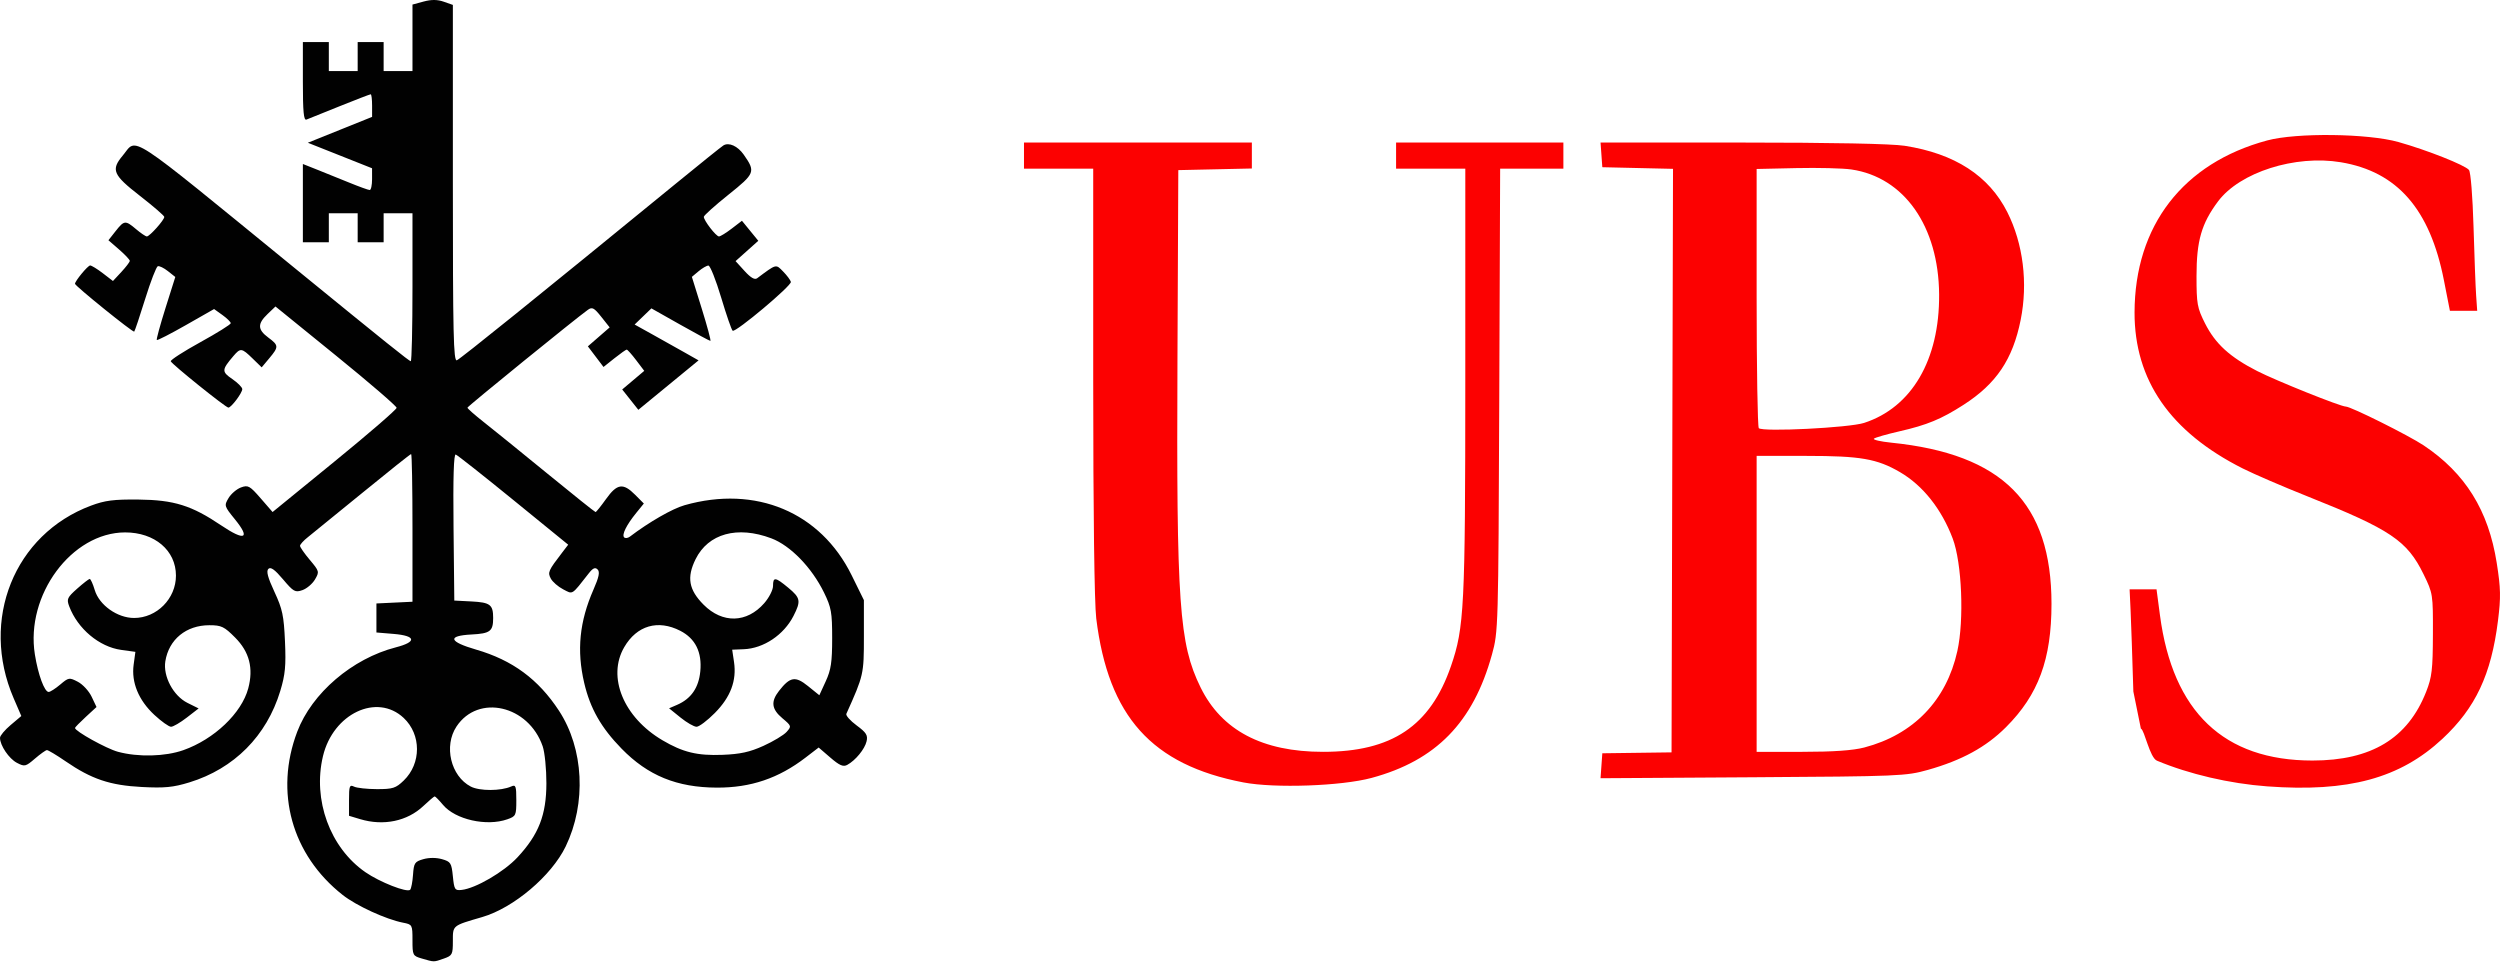
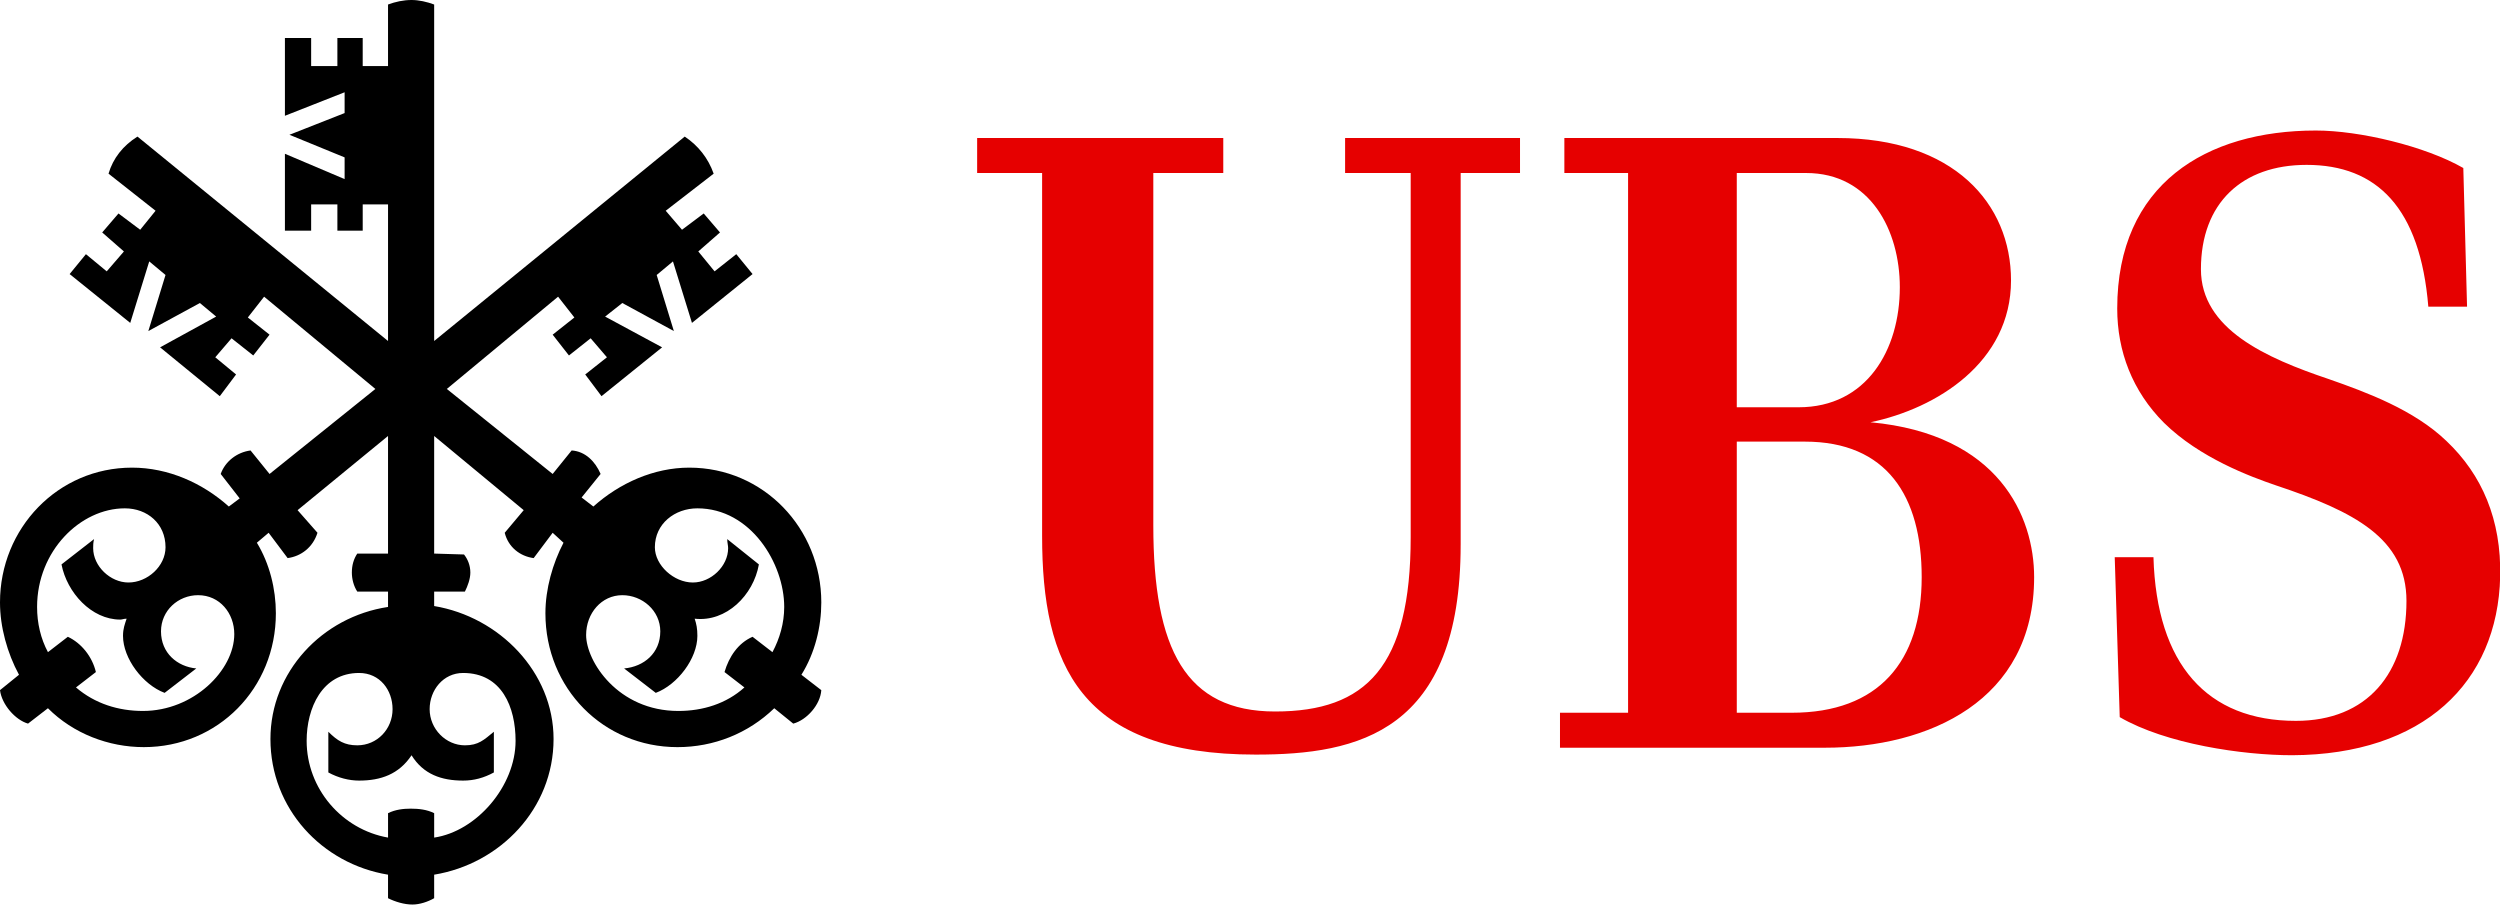
- <svg xmlns="http://www.w3.org/2000/svg" width="535.395" height="205.867" id="svg2" version="1.0">
-   <defs id="defs4" />
-   <g id="layer1" transform="translate(-127.5114,-471.436)">
-     <g id="g2189" transform="translate(-4.043604,37.50739)">
-       <path style="fill:#fc0101" d="M 617.087,602.336 C 609.045,601.742 600.369,599.72 593.484,596.837 C 591.926,596.185 590.824,590.255 590.04,589.957 L 588.429,582.017 C 588.219,574.942 587.953,567.127 587.837,564.649 L 587.626,560.145 L 590.51,560.145 L 593.395,560.145 L 594.128,565.686 C 596.868,586.386 607.801,596.804 626.783,596.804 C 639.389,596.804 647.204,592.075 651.14,582.067 C 652.368,578.944 652.557,577.335 652.582,569.768 C 652.61,561.156 652.589,561.016 650.58,556.908 C 647.056,549.697 643.493,547.306 625.739,540.237 C 620.473,538.141 614.219,535.444 611.84,534.246 C 596.336,526.432 588.655,515.347 588.686,500.831 C 588.726,482.26 599.065,468.856 617.091,464.005 C 623.366,462.316 638.655,462.5 645.198,464.344 C 651.333,466.072 659.445,469.285 660.305,470.328 C 660.673,470.774 661.093,476.03 661.282,482.541 C 661.464,488.828 661.715,495.44 661.84,497.234 L 662.067,500.496 L 659.145,500.496 L 656.223,500.496 L 654.94,493.953 C 651.952,478.718 644.939,470.687 632.862,468.675 C 623.086,467.045 611.239,470.818 606.574,477.047 C 603.027,481.782 601.957,485.49 601.957,493.04 C 601.957,499.042 602.104,499.855 603.791,503.204 C 605.983,507.556 609.098,510.401 614.929,513.38 C 619.014,515.467 632.809,521 633.928,521 C 635.014,521 647.406,527.178 650.609,529.316 C 659.518,535.264 664.48,543.246 666.248,554.474 C 667.112,559.962 667.151,561.792 666.515,566.876 C 665.073,578.398 661.715,585.536 654.627,592.146 C 645.542,600.618 634.476,603.622 617.087,602.336 z M 397.875,601.497 C 378.21,597.73 368.912,587.379 366.324,566.374 C 365.924,563.131 365.675,543.629 365.675,515.58 L 365.675,470.05 L 358.262,470.05 L 350.85,470.05 L 350.85,467.254 L 350.85,464.458 L 375.25,464.458 L 399.65,464.458 L 399.65,467.235 L 399.65,470.013 L 391.774,470.187 L 383.898,470.361 L 383.718,510.748 C 383.482,563.3 384.076,571.763 388.654,581.116 C 393.17,590.344 401.896,594.94 414.899,594.94 C 429.646,594.94 437.866,589.426 442.3,576.561 C 445.137,568.331 445.355,563.983 445.359,515.563 L 445.362,470.05 L 437.95,470.05 L 430.537,470.05 L 430.537,467.254 L 430.537,464.458 L 448.451,464.458 L 466.365,464.458 L 466.365,467.254 L 466.365,470.05 L 459.594,470.05 L 452.824,470.05 L 452.631,519.602 C 452.44,568.632 452.423,569.206 451.063,574.125 C 447.043,588.655 439.095,596.796 425.286,600.527 C 418.836,602.27 404.55,602.776 397.875,601.497 z M 474.513,597.922 L 474.704,595.25 L 482.117,595.152 L 489.53,595.053 L 489.687,532.571 L 489.845,470.088 L 482.275,469.914 L 474.704,469.739 L 474.515,467.099 L 474.325,464.458 L 504.665,464.458 C 523.852,464.458 536.638,464.712 539.448,465.149 C 550.175,466.817 557.501,471.554 561.441,479.37 C 564.838,486.109 565.884,494.551 564.299,502.435 C 562.599,510.893 559.092,516.106 552.061,520.627 C 547.309,523.683 544.248,524.948 538.331,526.301 C 535.613,526.923 533.159,527.627 532.879,527.866 C 532.598,528.106 534.266,528.494 536.585,528.73 C 560.447,531.155 570.899,541.67 570.899,563.251 C 570.899,575.133 568.094,582.727 561.14,589.672 C 556.877,593.929 551.703,596.756 544.41,598.813 C 539.749,600.127 538.333,600.187 506.944,600.386 L 474.322,600.593 L 474.513,597.922 z M 530.798,594.013 C 541.343,591.25 548.396,583.941 550.739,573.349 C 552.213,566.687 551.71,554.474 549.747,549.271 C 547.361,542.945 543.337,537.88 538.433,535.029 C 533.531,532.179 529.977,531.563 518.451,531.563 L 507.753,531.563 L 507.753,563.251 L 507.753,594.94 L 517.507,594.94 C 524.16,594.94 528.385,594.645 530.798,594.013 z M 530.764,524.498 C 540.979,521.179 546.937,510.978 546.833,496.982 C 546.726,482.384 539.348,471.88 528.038,470.222 C 526.224,469.957 520.918,469.824 516.247,469.928 L 507.753,470.117 L 507.753,497.63 C 507.753,512.762 507.961,525.36 508.216,525.625 C 509.021,526.465 527.563,525.538 530.764,524.498 z " id="path2195" />
-       <path style="fill:#010101" d="M 221.898,639.206 C 219.953,638.641 219.89,638.518 219.89,635.273 C 219.89,631.987 219.851,631.915 217.883,631.531 C 214.21,630.815 207.881,627.907 204.925,625.578 C 194.036,616.998 190.304,603.579 195.207,590.637 C 198.342,582.362 206.992,574.963 216.347,572.555 C 220.867,571.391 220.653,570.09 215.875,569.689 L 212.169,569.379 L 212.169,566.272 L 212.169,563.165 L 216.03,562.98 L 219.89,562.795 L 219.89,546.981 C 219.89,538.283 219.761,531.166 219.603,531.166 C 219.444,531.166 214.786,534.871 209.25,539.399 C 203.714,543.927 198.423,548.231 197.492,548.964 C 196.561,549.696 195.803,550.535 195.808,550.828 C 195.813,551.12 196.759,552.478 197.911,553.845 C 199.943,556.257 199.976,556.38 199.014,558.021 C 198.47,558.951 197.258,559.981 196.323,560.309 C 194.763,560.856 194.416,560.663 192.167,557.997 C 190.399,555.901 189.523,555.275 189.032,555.758 C 188.538,556.244 188.894,557.593 190.328,560.675 C 192.042,564.359 192.342,565.769 192.586,571.285 C 192.817,576.523 192.639,578.398 191.579,581.901 C 188.663,591.53 181.683,598.55 172.107,601.484 C 168.628,602.549 166.812,602.725 161.914,602.469 C 155.098,602.112 151.166,600.787 145.615,596.976 C 143.666,595.638 141.859,594.554 141.6,594.568 C 141.341,594.582 140.185,595.406 139.03,596.4 C 137.042,598.109 136.835,598.158 135.179,597.296 C 133.478,596.411 131.555,593.566 131.555,591.933 C 131.555,591.489 132.582,590.258 133.837,589.198 L 136.12,587.271 L 134.474,583.452 C 127.24,566.675 134.608,548.352 151.059,542.209 C 154.04,541.096 155.925,540.855 161.206,540.912 C 168.84,540.995 172.585,542.167 178.958,546.466 C 184.001,549.866 185.249,549.298 181.864,545.143 C 179.573,542.33 179.536,542.209 180.502,540.593 C 181.048,539.68 182.244,538.657 183.16,538.321 C 184.684,537.761 185.045,537.961 187.379,540.646 L 189.93,543.584 L 203.212,532.749 C 210.516,526.79 216.493,521.622 216.493,521.266 C 216.493,520.91 210.655,515.881 203.52,510.091 L 190.548,499.563 L 188.849,501.19 C 186.667,503.28 186.705,504.504 189.004,506.214 C 191.266,507.897 191.281,508.195 189.226,510.652 L 187.596,512.601 L 185.645,510.699 C 183.313,508.426 183.059,508.395 181.525,510.196 C 179.022,513.136 179.003,513.528 181.293,515.097 C 182.472,515.904 183.438,516.876 183.44,517.257 C 183.445,518.069 181.077,521.226 180.465,521.222 C 179.904,521.219 168.359,511.938 168.127,511.303 C 168.027,511.028 170.876,509.189 174.459,507.216 C 178.042,505.243 180.973,503.413 180.973,503.149 C 180.973,502.885 180.17,502.094 179.188,501.39 L 177.403,500.112 L 171.382,503.541 C 168.071,505.428 165.26,506.869 165.135,506.744 C 165.011,506.619 165.852,503.53 167.003,499.88 L 169.097,493.244 L 167.518,491.995 C 166.65,491.307 165.675,490.834 165.351,490.942 C 165.028,491.051 163.814,494.19 162.654,497.92 C 161.493,501.649 160.434,504.811 160.299,504.946 C 160.05,505.197 147.616,495.157 147.616,494.705 C 147.616,494.11 150.371,490.779 150.862,490.779 C 151.161,490.779 152.381,491.528 153.575,492.443 L 155.745,494.108 L 157.549,492.167 C 158.541,491.099 159.353,490.03 159.353,489.791 C 159.353,489.552 158.323,488.462 157.065,487.368 L 154.777,485.378 L 156.293,483.453 C 158.151,481.093 158.403,481.067 160.701,483.012 C 161.71,483.866 162.747,484.565 163.005,484.565 C 163.601,484.565 166.775,481.004 166.738,480.377 C 166.722,480.117 164.372,478.088 161.515,475.867 C 155.733,471.372 155.278,470.306 157.836,467.249 C 161.045,463.412 157.997,461.419 194.563,491.254 C 214.331,507.382 219.193,511.283 219.526,511.283 C 219.726,511.283 219.89,504.153 219.89,495.439 L 219.89,479.595 L 216.802,479.595 L 213.713,479.595 L 213.713,482.701 L 213.713,485.808 L 210.933,485.808 L 208.153,485.808 L 208.153,482.701 L 208.153,479.595 L 205.065,479.595 L 201.976,479.595 L 201.976,482.701 L 201.976,485.808 L 199.196,485.808 L 196.417,485.808 L 196.417,477.429 L 196.417,469.05 L 199.351,470.214 C 200.965,470.855 204.07,472.109 206.252,473.001 C 208.434,473.894 210.45,474.624 210.731,474.624 C 211.012,474.624 211.24,473.575 211.238,472.294 L 211.234,469.964 L 204.357,467.232 L 197.479,464.5 L 204.361,461.731 L 211.242,458.961 L 211.242,456.54 C 211.242,455.209 211.109,454.12 210.946,454.12 C 210.783,454.12 207.794,455.269 204.305,456.673 C 200.816,458.077 197.613,459.366 197.189,459.536 C 196.594,459.774 196.417,457.904 196.417,451.39 L 196.417,442.935 L 199.196,442.935 L 201.976,442.935 L 201.976,446.042 L 201.976,449.149 L 205.065,449.149 L 208.153,449.149 L 208.153,446.042 L 208.153,442.935 L 210.933,442.935 L 213.713,442.935 L 213.713,446.042 L 213.713,449.149 L 216.802,449.149 L 219.89,449.149 L 219.89,442.027 L 219.89,434.906 L 222.271,434.261 C 223.949,433.806 225.224,433.817 226.595,434.298 L 228.539,434.979 L 228.539,473.198 C 228.539,505.517 228.671,511.365 229.395,511.086 C 230.154,510.793 247.024,497.183 276.117,473.393 C 281.391,469.08 286.05,465.338 286.47,465.077 C 287.646,464.346 289.539,465.201 290.832,467.049 C 293.4,470.718 293.271,471.056 287.556,475.626 C 284.655,477.947 282.281,480.079 282.281,480.366 C 282.281,481.163 284.911,484.565 285.527,484.565 C 285.826,484.565 287.055,483.81 288.259,482.886 L 290.448,481.207 L 292.199,483.352 L 293.95,485.497 L 291.516,487.672 L 289.082,489.847 L 291.013,491.967 C 292.335,493.419 293.184,493.908 293.703,493.52 C 297.882,490.4 297.682,490.452 299.272,492.078 C 300.078,492.901 300.823,493.897 300.929,494.291 C 301.14,495.077 289.12,505.17 288.461,504.761 C 288.236,504.621 287.127,501.418 285.996,497.643 C 284.865,493.868 283.636,490.788 283.265,490.799 C 282.894,490.811 281.945,491.36 281.158,492.021 L 279.725,493.222 L 281.857,500.078 C 283.03,503.848 283.855,506.934 283.691,506.934 C 283.527,506.934 280.617,505.367 277.224,503.451 L 271.056,499.969 L 269.26,501.699 L 267.464,503.43 L 271.321,505.574 C 273.442,506.753 276.522,508.479 278.167,509.411 L 281.156,511.104 L 274.709,516.399 L 268.261,521.693 L 266.533,519.515 L 264.805,517.337 L 267.166,515.344 L 269.526,513.351 L 267.8,511.074 C 266.85,509.822 265.938,508.798 265.772,508.798 C 265.607,508.798 264.42,509.635 263.136,510.658 L 260.801,512.518 L 259.127,510.31 L 257.452,508.101 L 259.786,506.072 L 262.12,504.043 L 260.323,501.778 C 258.787,499.842 258.372,499.623 257.463,500.272 C 254.844,502.14 231.694,520.947 231.662,521.233 C 231.643,521.408 233.226,522.806 235.179,524.339 C 237.133,525.873 243.258,530.832 248.79,535.36 C 254.323,539.888 258.962,543.593 259.099,543.593 C 259.236,543.593 260.247,542.335 261.345,540.797 C 263.706,537.489 264.999,537.299 267.568,539.883 L 269.439,541.765 L 267.815,543.766 C 265.706,546.363 264.672,548.456 265.223,549.01 C 265.464,549.253 266.016,549.182 266.45,548.852 C 270.557,545.73 275.534,542.87 278.162,542.123 C 293.414,537.789 307.28,543.603 313.941,557.124 L 316.565,562.45 L 316.565,570.264 C 316.565,578.336 316.518,578.541 312.808,586.8 C 312.648,587.155 313.639,588.274 315.01,589.286 C 317.079,590.813 317.441,591.389 317.142,592.679 C 316.754,594.354 314.767,596.777 312.994,597.739 C 312.135,598.205 311.345,597.862 309.386,596.176 L 306.878,594.016 L 304.061,596.179 C 298.289,600.61 292.324,602.631 285.085,602.605 C 276.521,602.575 270.314,600.039 264.676,594.264 C 260.294,589.777 257.95,585.658 256.671,580.198 C 255.035,573.218 255.648,567.043 258.656,560.187 C 259.828,557.515 260.056,556.406 259.539,555.886 C 259.022,555.366 258.538,555.574 257.663,556.69 C 253.884,561.508 254.3,561.248 252.148,560.129 C 251.074,559.571 249.89,558.539 249.516,557.836 C 248.808,556.505 248.961,556.156 251.988,552.213 L 253.24,550.58 L 241.518,541.032 C 235.071,535.781 229.509,531.388 229.157,531.27 C 228.724,531.125 228.571,536.148 228.682,546.8 L 228.847,562.544 L 232.539,562.734 C 236.537,562.941 237.168,563.423 237.168,566.272 C 237.168,569.121 236.537,569.603 232.539,569.809 C 227.274,570.081 227.655,571.346 233.514,573.046 C 241.301,575.305 246.847,579.394 251.259,586.128 C 256.589,594.264 257.169,605.949 252.702,615.199 C 249.66,621.499 241.54,628.37 234.826,630.324 C 228.377,632.201 228.539,632.069 228.539,635.477 C 228.539,638.35 228.42,638.578 226.593,639.219 C 224.395,639.99 224.598,639.99 221.898,639.206 z M 220.006,621.281 C 220.182,618.744 220.372,618.455 222.207,617.929 C 223.439,617.575 224.989,617.575 226.222,617.929 C 228.076,618.46 228.253,618.741 228.539,621.591 C 228.824,624.443 228.965,624.666 230.392,624.516 C 233.399,624.2 239.471,620.659 242.391,617.518 C 246.925,612.643 248.556,608.465 248.57,601.688 C 248.577,598.613 248.218,595.041 247.773,593.751 C 244.745,584.971 233.98,582.496 229.323,589.509 C 226.548,593.687 228.082,600.144 232.379,602.38 C 234.271,603.363 238.838,603.35 241.048,602.353 C 242.005,601.922 242.129,602.258 242.129,605.289 C 242.129,608.57 242.048,608.741 240.183,609.394 C 235.745,610.951 229.061,609.444 226.425,606.293 C 225.593,605.298 224.794,604.484 224.65,604.484 C 224.505,604.484 223.415,605.407 222.226,606.534 C 218.783,609.8 213.686,610.863 208.688,609.357 L 206.3,608.637 L 206.3,605.252 C 206.3,602.241 206.42,601.924 207.381,602.393 C 207.976,602.683 210.182,602.923 212.283,602.926 C 215.679,602.931 216.317,602.727 218.011,601.093 C 221.805,597.436 221.802,591.246 218.005,587.678 C 212.286,582.304 202.896,586.75 200.722,595.862 C 198.486,605.238 202.227,615.469 209.809,620.716 C 212.88,622.842 218.729,625.14 219.388,624.481 C 219.621,624.248 219.899,622.807 220.006,621.281 z M 170.826,594.579 C 177.426,592.246 183.298,586.657 184.716,581.357 C 185.87,577.049 184.97,573.546 181.922,570.48 C 179.567,568.111 178.972,567.825 176.391,567.825 C 171.425,567.825 167.718,570.86 166.962,575.546 C 166.444,578.759 168.669,582.946 171.696,584.453 L 174.092,585.645 L 171.552,587.609 C 170.155,588.689 168.639,589.572 168.184,589.572 C 167.728,589.572 166.126,588.432 164.622,587.038 C 161.237,583.899 159.658,580.074 160.176,576.269 L 160.55,573.529 L 157.496,573.106 C 152.813,572.458 148.196,568.588 146.382,563.79 C 145.793,562.232 145.944,561.892 148.065,560.007 C 149.347,558.868 150.56,557.924 150.761,557.91 C 150.962,557.895 151.449,558.964 151.842,560.284 C 152.805,563.516 156.684,566.272 160.272,566.272 C 165.139,566.272 169.237,562.128 169.237,557.205 C 169.237,551.81 164.679,547.938 158.342,547.948 C 146.901,547.968 136.989,561.378 139.023,574.085 C 139.718,578.425 141.076,582.116 141.977,582.116 C 142.309,582.116 143.422,581.403 144.451,580.532 C 146.252,579.008 146.395,578.985 148.228,579.939 C 149.276,580.484 150.604,581.922 151.179,583.135 L 152.225,585.341 L 149.92,587.465 C 148.653,588.633 147.616,589.696 147.616,589.826 C 147.616,590.523 154.354,594.263 156.808,594.928 C 161.139,596.102 166.926,595.958 170.826,594.579 z M 295.066,593.654 C 297.172,592.699 299.396,591.36 300.008,590.678 C 301.091,589.472 301.067,589.392 299.114,587.751 C 296.788,585.797 296.589,584.188 298.39,581.885 C 300.765,578.848 301.879,578.665 304.596,580.861 L 307.022,582.822 L 308.396,579.828 C 309.526,577.366 309.77,575.732 309.77,570.621 C 309.77,565.062 309.586,564.032 308.026,560.835 C 305.405,555.467 300.829,550.755 296.742,549.217 C 289.456,546.475 283.227,548.194 280.514,553.695 C 278.592,557.594 279.057,560.233 282.231,563.425 C 286.282,567.5 291.499,567.371 295.222,563.106 C 296.259,561.918 297.106,560.258 297.106,559.415 C 297.106,557.429 297.578,557.484 300.363,559.793 C 302.995,561.975 303.119,562.638 301.491,565.831 C 299.419,569.895 295.092,572.794 290.844,572.964 L 288.358,573.064 L 288.75,575.697 C 289.345,579.684 288.019,583.212 284.644,586.621 C 283.037,588.244 281.276,589.572 280.73,589.572 C 280.184,589.572 278.637,588.682 277.291,587.595 L 274.845,585.617 L 276.555,584.878 C 279.559,583.579 281.194,581.217 281.531,577.689 C 281.922,573.6 280.475,570.677 277.239,569.017 C 272.461,566.565 267.942,567.883 265.243,572.516 C 261.53,578.889 265.082,587.543 273.433,592.465 C 277.811,595.046 280.893,595.793 286.296,595.582 C 290.096,595.434 292.123,594.988 295.066,593.654 z " id="path2191" />
-     </g>
-   </g>
+ <svg xmlns="http://www.w3.org/2000/svg" version="1.1" width="1592" height="576" viewBox="0 0 1592 576">
+   <g id="icomoon-ignore">
+ </g>
+   <path d="M428.542 166.463l-10.369 8.642 10.945 35.712-32.833-17.859-10.945 8.642 36.287 19.581-38.59 31.106-10.369-13.823 13.828-10.945-10.369-12.096-13.823 10.945-10.369-13.247 13.823-10.945-10.369-13.247-70.848 58.752 67.394 54.141 12.096-14.974c8.642 0.576 14.974 6.914 18.434 14.974l-12.096 14.98 7.485 5.757c16.702-14.974 38.596-24.767 61.055-24.767 47.232 0 84.095 38.59 84.095 85.822 0 15.55-4.030 32.257-12.671 46.081l12.671 9.793c-0.576 9.217-9.217 19.010-17.859 21.313l-12.096-9.793c-16.702 16.131-38.59 24.767-61.631 24.767-47.232 0-84.095-37.439-84.095-85.241 0-15.55 4.611-31.682 11.52-44.929l-6.909-6.333-12.096 16.126c-8.642-1.151-16.131-6.914-18.434-16.126l12.096-14.399-57.025-47.232v74.878l19.010 0.576c2.303 2.879 4.035 6.909 4.035 11.52 0 4.030-1.727 8.642-3.46 12.096h-19.586v9.217c41.475 6.914 76.035 42.045 76.035 84.671 0 44.353-33.985 79.489-76.035 86.398v14.98c-4.030 2.303-9.217 4.030-13.823 4.030-5.187 0-10.945-1.727-15.556-4.030v-14.98c-42.045-6.909-74.878-42.045-74.878-86.398 0-42.626 32.833-77.757 74.878-84.095v-9.793h-19.581c-2.303-3.454-3.454-8.060-3.454-12.096 0-4.611 1.151-8.642 3.454-12.101h19.581v-74.883l-57.595 47.237 12.671 14.399c-2.879 9.212-10.369 14.974-19.010 16.126l-12.096-16.126-7.49 6.333c8.066 13.247 12.096 29.379 12.096 44.929 0 47.807-36.863 85.241-84.095 85.241-22.465 0-44.929-8.636-61.055-24.767l-12.671 9.793c-8.060-2.297-16.702-12.090-17.853-21.308l12.096-9.793c-7.485-13.823-12.096-30.53-12.096-46.081 0-47.226 36.863-85.822 84.095-85.822 23.040 0 44.929 9.793 61.631 24.767l6.914-5.182-12.096-15.55c2.879-8.060 10.369-13.823 19.010-14.974l12.096 14.974 67.394-54.141-70.853-58.758-10.369 13.247 13.823 10.945-10.369 13.247-13.823-10.945-10.369 12.096 13.247 10.945-10.369 13.823-38.015-31.106 35.712-19.581-10.369-8.642-32.828 17.859 10.945-35.712-10.369-8.642-12.096 39.166-38.596-31.101 10.369-12.671 13.247 10.945 10.945-12.671-13.823-12.096 10.369-12.096 13.823 10.369 9.793-12.096-29.954-23.616c2.879-9.793 9.217-17.859 18.429-23.616l159.56 130.17v-86.974h-16.126v16.707h-16.126v-16.707h-16.712v16.707h-16.702v-48.959l38.015 16.126v-13.823l-35.136-14.399 35.136-13.823v-13.247l-38.015 14.974v-49.535h16.702v17.859h16.707v-17.864h16.126v17.859h16.126v-39.171c4.611-1.727 9.798-2.879 14.98-2.879 4.611 0 9.793 1.151 14.399 2.879v214.271l159.554-130.175c8.642 5.757 14.974 13.823 18.429 23.616l-30.53 23.616 10.369 12.096 13.823-10.369 10.369 12.096-13.823 12.096 10.369 12.671 13.823-10.945 10.369 12.671-38.59 31.101-12.096-39.161zM102.524 402.047c0 13.828 10.369 22.47 22.465 23.622l-20.162 15.55c-13.823-5.187-26.495-21.889-26.495-36.293 0-4.606 1.151-7.485 2.303-10.945-1.727 0-2.879 0.576-4.030 0.576-18.434 0-33.985-17.283-37.439-35.142l20.737-16.126c-0.576 2.303-0.576 4.030-0.576 5.763 0 11.52 10.945 21.883 22.465 21.883 12.096 0 23.616-10.363 23.616-22.465 0-14.974-11.52-24.762-25.919-24.762-28.222 0-55.873 27.070-55.873 62.782 0 10.369 2.303 20.162 6.914 28.803l12.671-9.793c8.642 4.030 15.55 12.671 17.859 22.465l-12.671 9.793c12.096 10.369 27.070 14.98 42.626 14.98 32.252 0 58.176-25.924 58.176-48.964 0-13.242-9.217-24.767-23.040-24.767-12.677 0-23.627 9.793-23.627 23.040zM273.598 451.587c0 12.671 10.369 23.035 22.465 23.035 8.642 0 12.096-3.454 18.429-8.642v25.919c-6.338 3.46-12.671 5.182-19.581 5.182-13.823 0-25.343-4.030-32.833-16.126-8.060 12.096-19.581 16.126-33.409 16.126-6.338 0-13.247-1.722-19.581-5.182v-25.919c5.763 5.763 10.369 8.642 18.434 8.642 12.671 0 22.465-10.363 22.465-23.035 0-12.101-8.060-23.040-21.313-23.040-23.616 0-33.404 22.465-33.404 43.196 0 30.53 22.465 56.449 51.838 61.636v-15.55c4.611-2.308 9.793-2.879 14.399-2.879 5.187 0 10.369 0.57 14.974 2.879v15.55c27.070-4.030 51.838-32.833 51.838-61.636 0-21.313-8.642-43.196-33.409-43.196-12.671-0.006-21.313 10.939-21.313 23.040zM417.021 348.477c0 11.52 12.096 22.465 24.191 22.465 11.52 0 22.465-10.363 22.465-21.883 0-1.727-0.576-3.46-0.576-5.763l20.156 16.126c-3.454 19.586-20.732 36.863-40.893 34.561 1.151 3.46 1.727 6.338 1.727 10.945 0 14.399-12.671 31.106-26.495 36.293l-20.162-15.55c12.671-1.151 23.040-9.793 23.040-23.622 0-13.247-11.52-23.035-24.191-23.035-13.247 0-23.040 11.52-23.040 25.343 0 16.702 20.156 48.383 58.752 48.383 15.55 0 30.53-4.611 42.045-14.98l-12.671-9.793c2.879-9.793 8.642-18.434 17.859-22.465l12.671 9.793c4.611-8.642 7.49-18.434 7.49-28.803 0-27.646-21.313-62.782-55.298-62.782-14.399 0.006-27.070 9.793-27.070 24.767z" fill="rgb(0, 0, 0)" />
+   <path d="M930.147 346.863c0 119.345-65.243 133.662-130.48 133.662-112.181 0-136.052-57.286-136.052-139.235v-231.124h-41.371v-22.28h156.736v22.28h-44.554v224.368c0 79.163 20.688 118.547 77.572 118.547 58.079 0 86.327-28.64 86.327-110.992v-231.923h-41.768v-22.28h111.388v22.28h-37.792v236.697zM1036.761 453.874v-343.708h-40.578v-22.28h173.845c73.993 0 110.59 41.768 110.59 90.7 0 52.115-47.341 81.554-89.505 90.303 81.95 7.561 104.224 60.072 104.224 98.657 0 78.767-67.231 108.602-133.266 108.602h-168.674v-22.28h43.365zM1209.807 182.969c0-36.201-18.695-72.798-59.67-72.798h-44.158v149.18h39.383c43.359-0.006 64.444-36.602 64.444-76.382zM1223.733 367.552c0-51.713-22.28-86.327-74.389-86.327h-43.359v172.65h35.005c55.292 0 82.743-32.616 82.743-86.322zM1468.784 104.995c-40.975 0-67.231 24.268-67.231 66.437 0 38.189 41.371 56.487 81.553 70.017 23.871 8.354 54.103 19.493 74.791 39.383 22.676 21.481 35.006 50.122 34.213 86.327-1.591 67.627-48.932 113.376-132.473 113.772-31.426 0-80.358-7.158-109.797-24.268l-3.183-101.839h24.664c1.988 68.425 34.213 104.224 90.7 104.224 45.353 0 70.413-30.232 70.413-76.377 0-39.78-33.018-56.889-83.145-73.596-16.311-5.567-48.535-17.506-71.206-39.78-20.287-20.287-29.835-45.749-29.835-72.798 0-79.163 56.487-113.376 126.504-113.376 27.847 0 69.615 9.945 93.882 23.866l2.384 88.315h-24.664c-5.17-62.858-32.621-90.309-77.572-90.309z" fill="rgb(230, 0, 0)" />
</svg>
